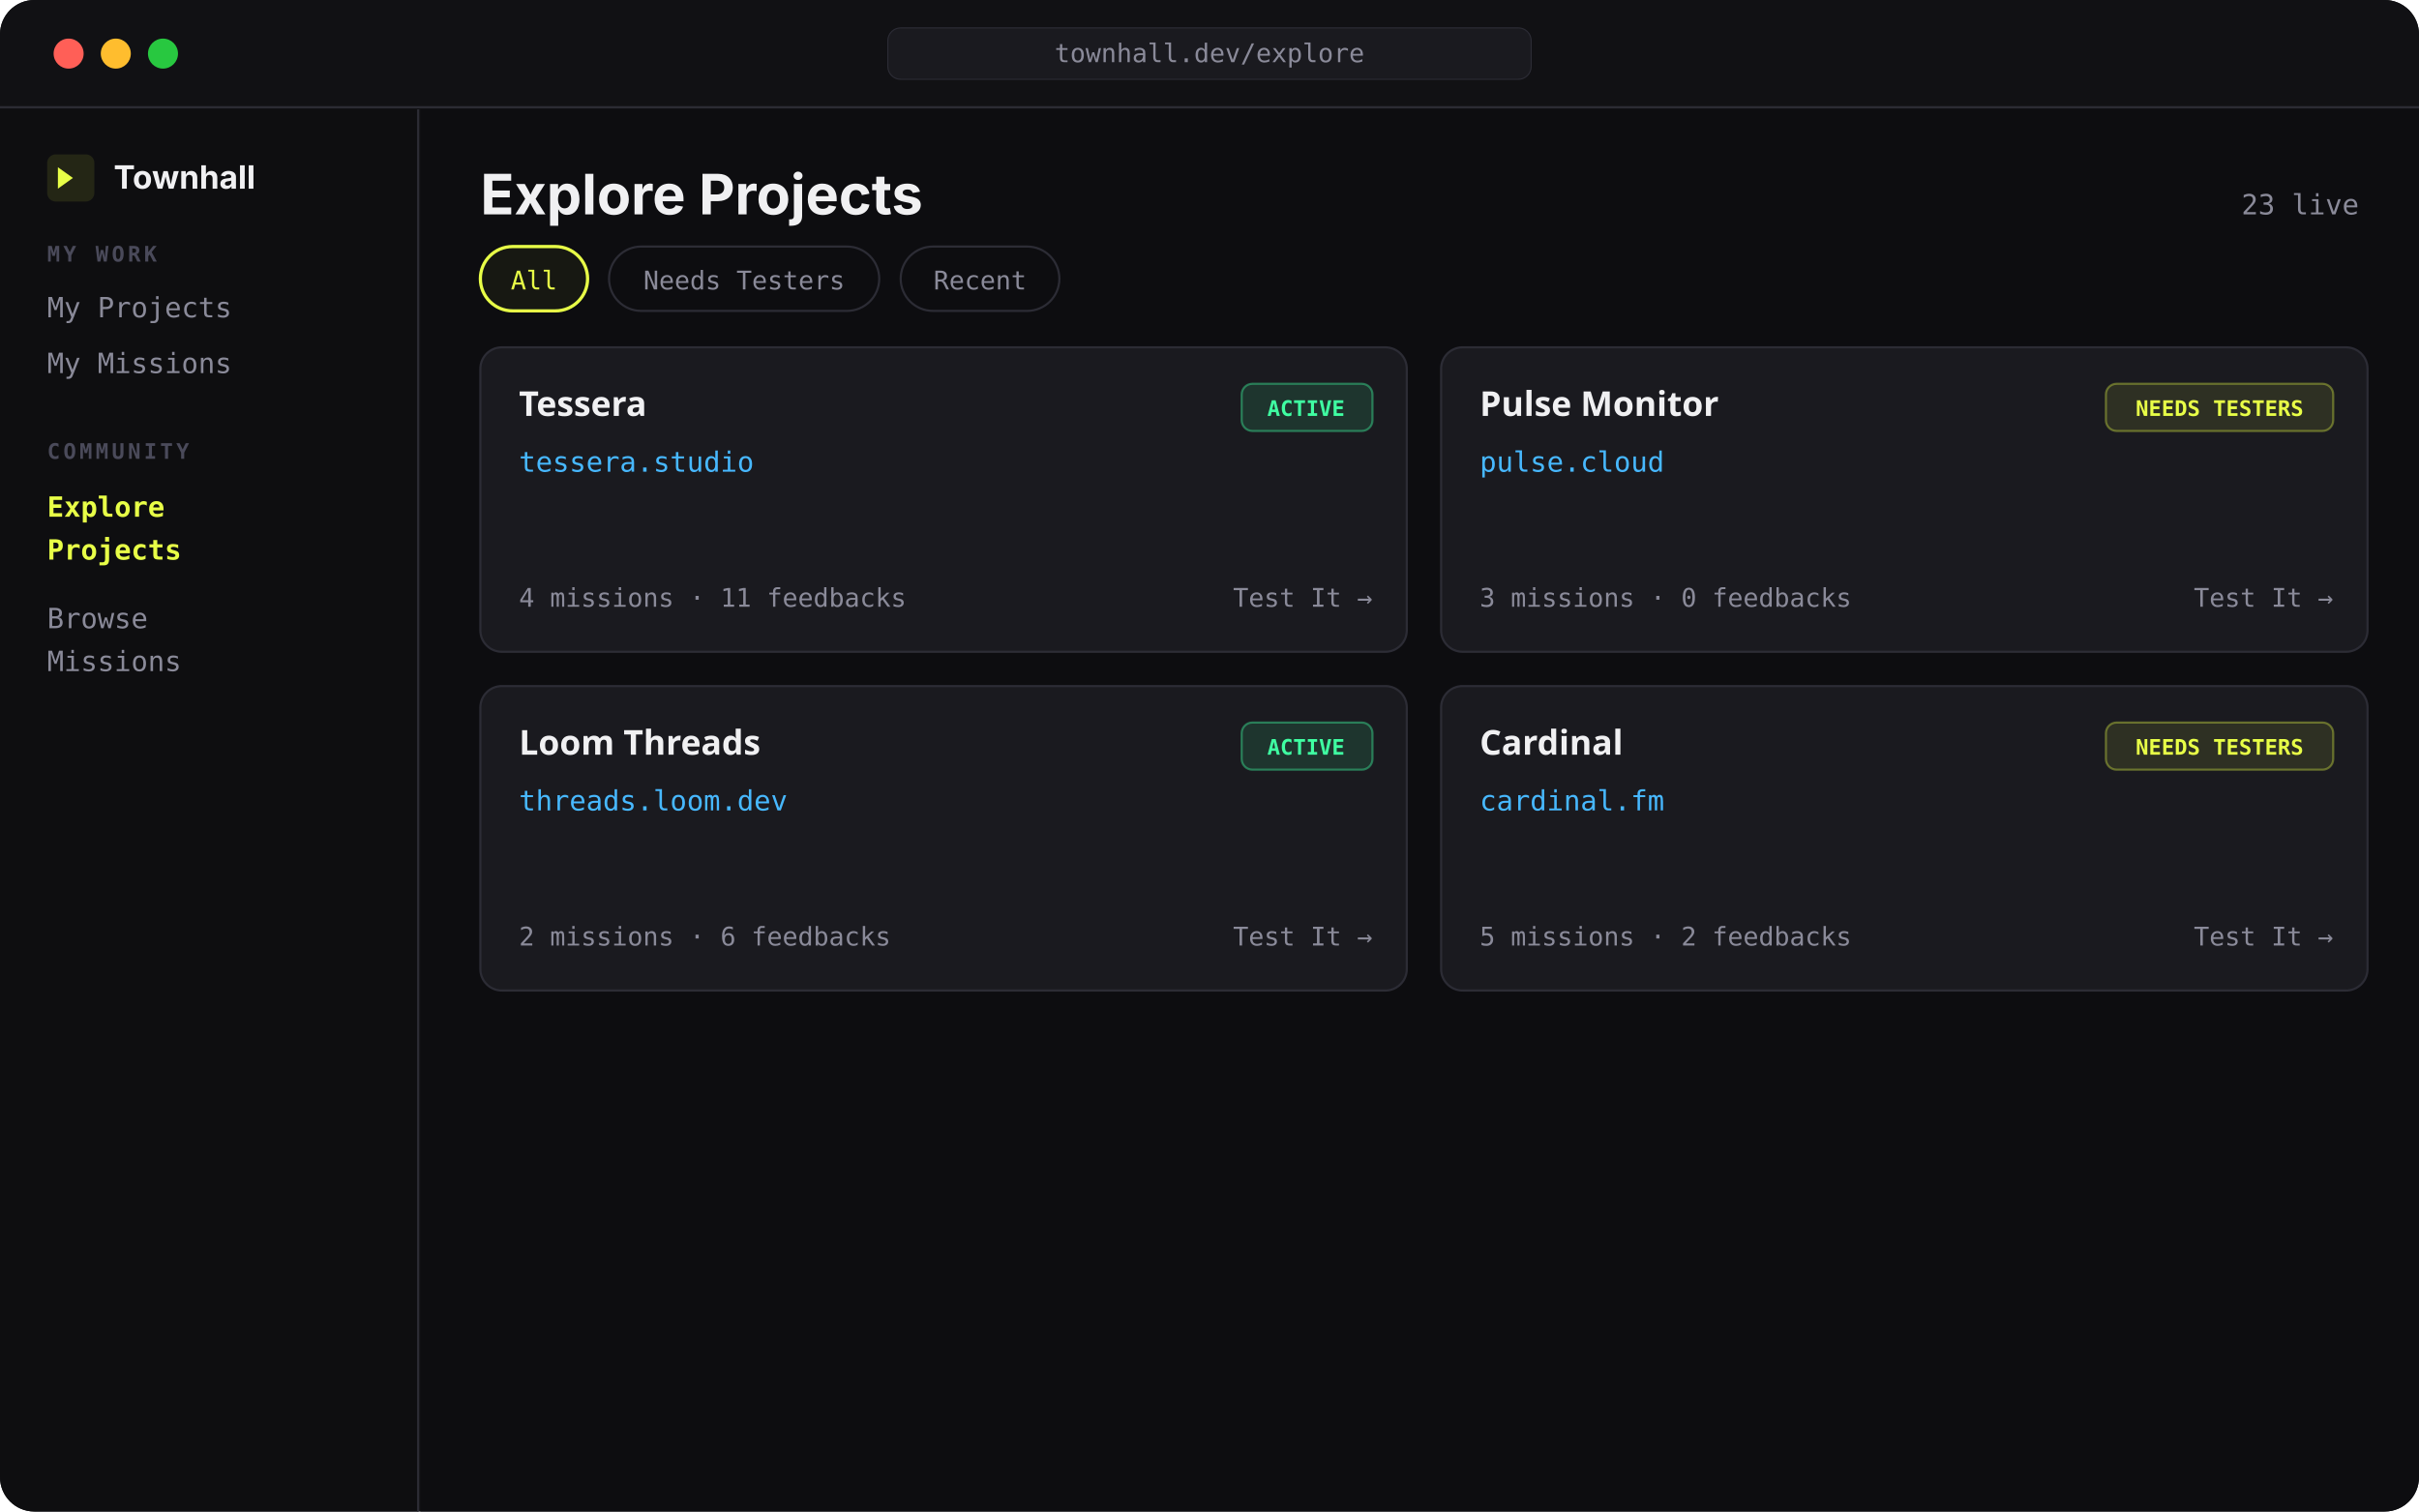
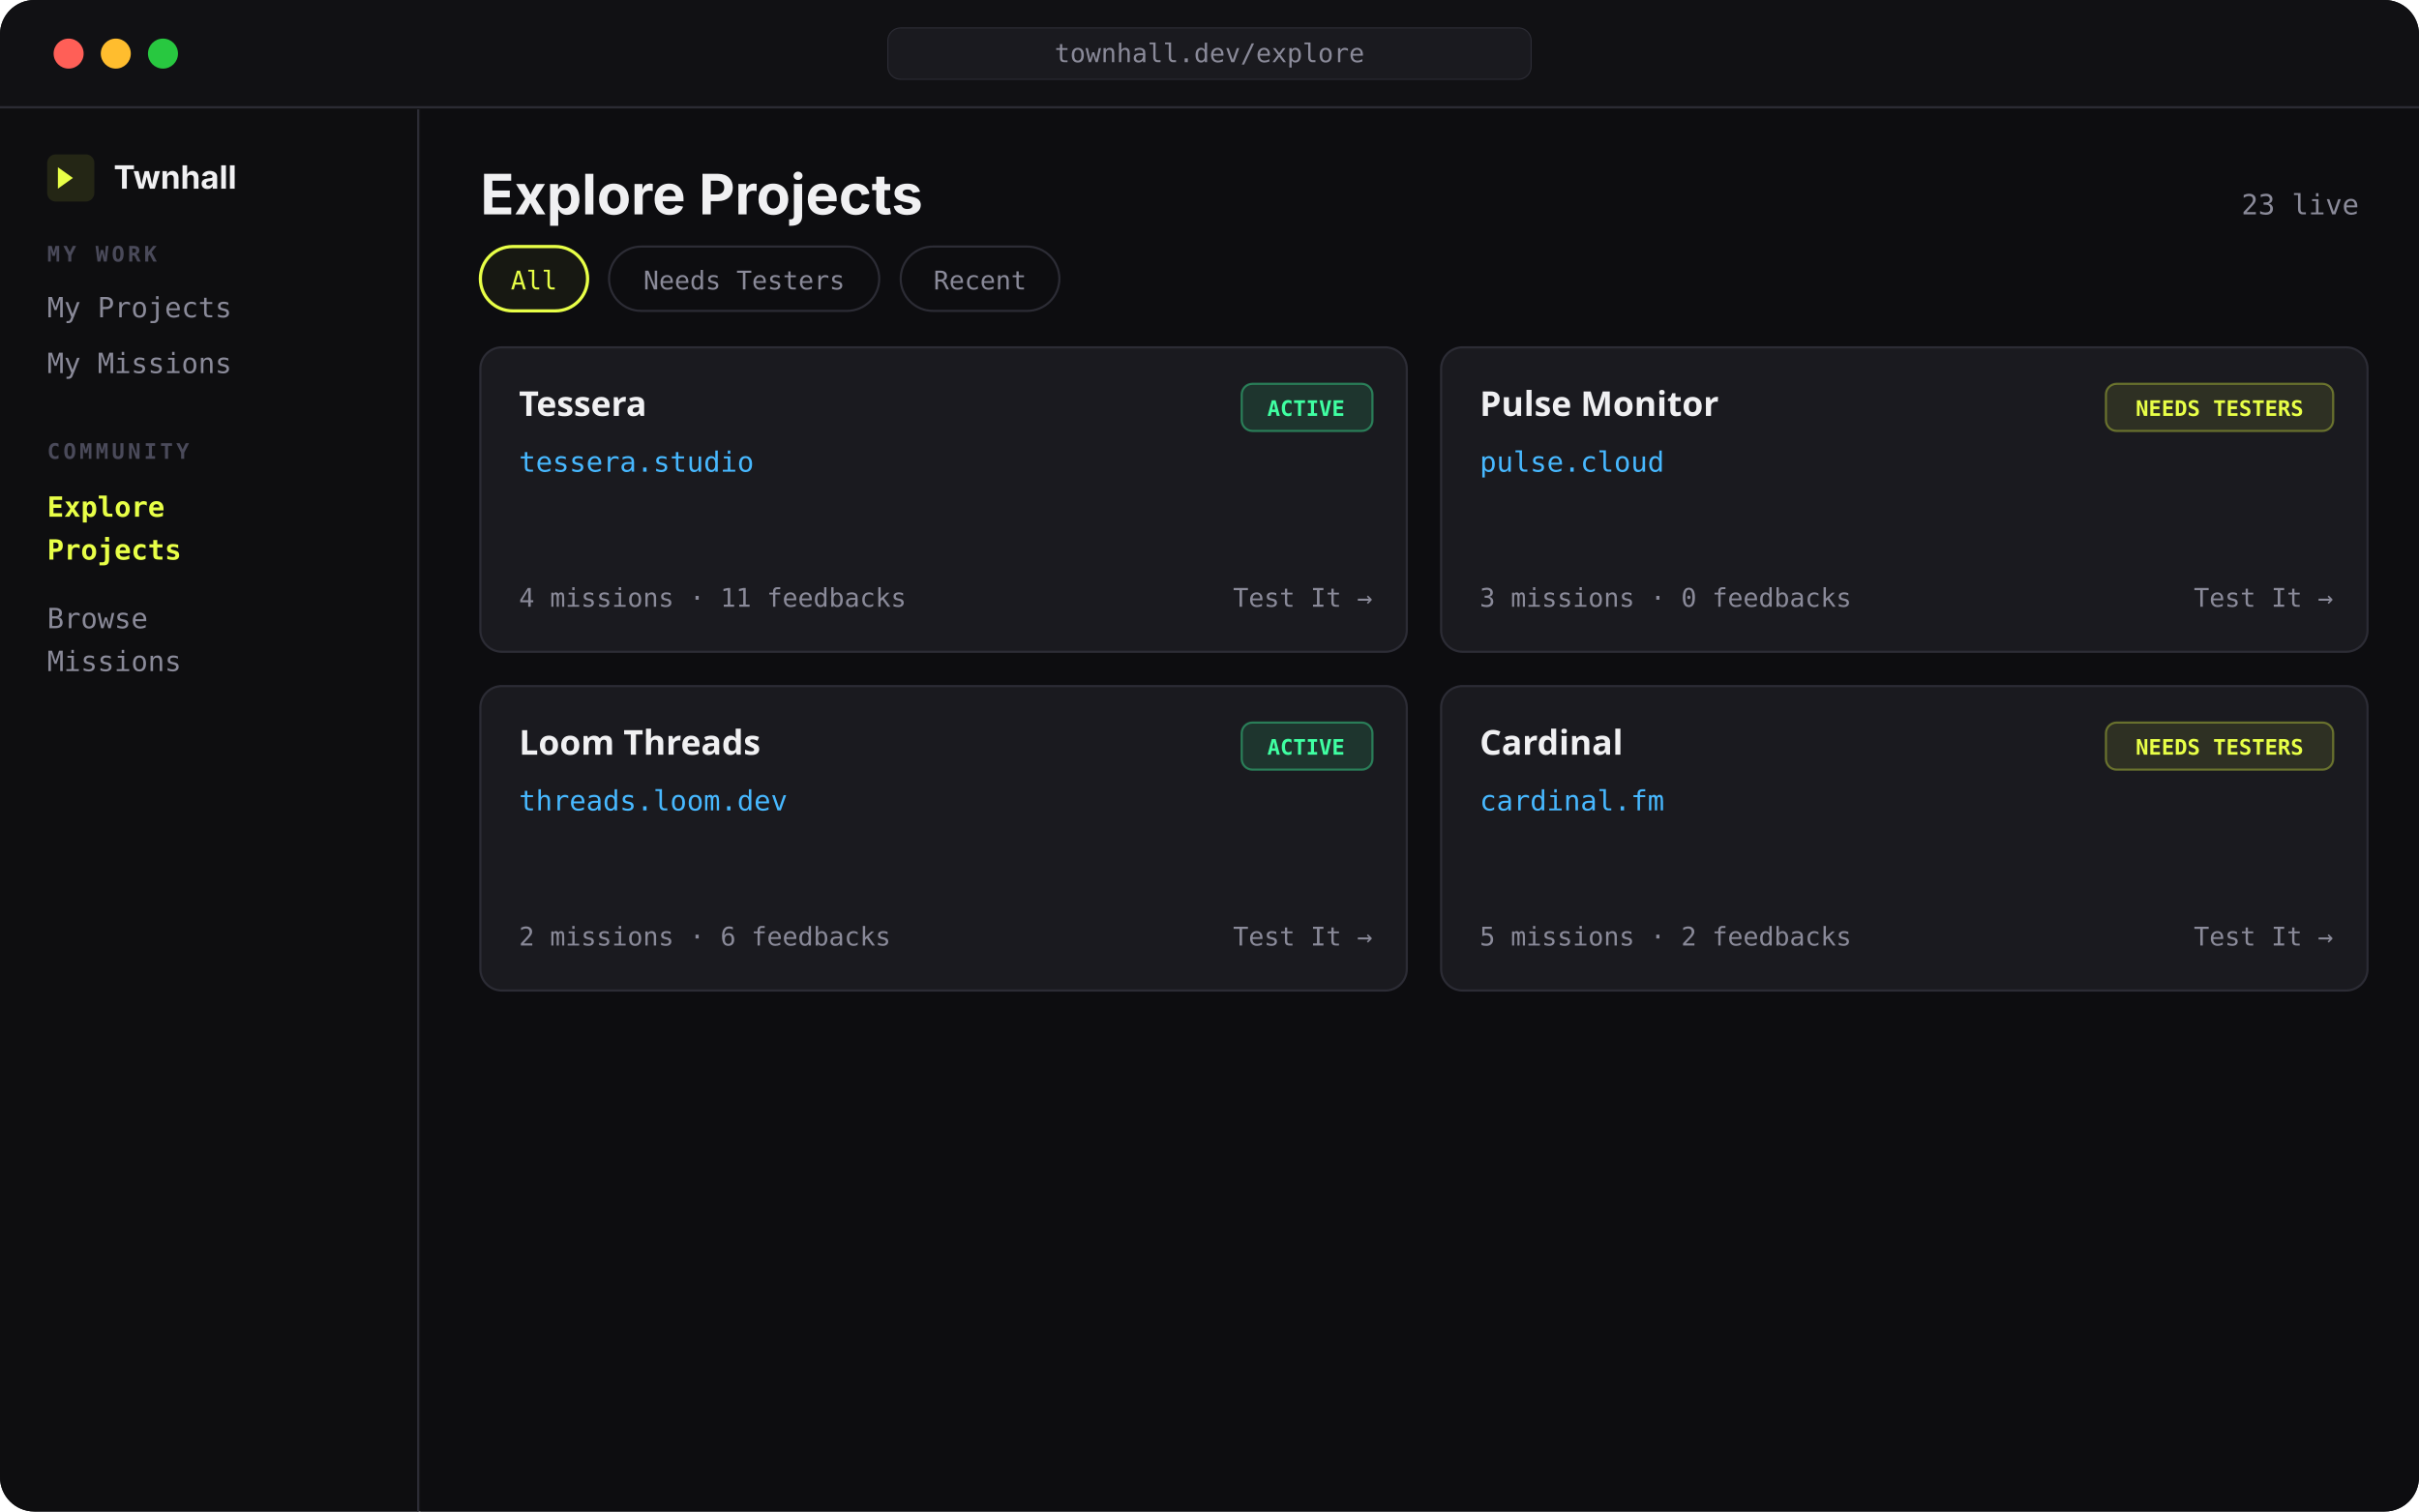
<svg xmlns="http://www.w3.org/2000/svg" width="1128" height="705" viewBox="0 0 1128 705">
  <defs>
    <clipPath id="win">
      <rect width="1128" height="705" rx="16" />
    </clipPath>
  </defs>
  <rect width="1128" height="705" rx="16" fill="#111114" />
  <g clip-path="url(#win)">
    <rect x="0" y="0" width="1128" height="50" fill="#111114" />
    <line x1="0" y1="50" x2="1128" y2="50" stroke="#2C2C35" stroke-width="1" />
    <circle cx="32" cy="25" r="7" fill="#FF5F57" />
    <circle cx="54" cy="25" r="7" fill="#FFBD2E" />
    <circle cx="76" cy="25" r="7" fill="#28C840" />
    <rect x="414" y="13" width="300" height="24" rx="6" fill="#1A1A1F" stroke="#2C2C35" stroke-width="0.5" />
    <text x="564" y="29" font-family="ui-monospace,'Fira Code','Cascadia Code',monospace" font-size="12" fill="#8A8A99" text-anchor="middle">townhall.dev/explore</text>
    <rect x="0" y="51" width="195" height="654" fill="#0E0E10" />
    <line x1="195" y1="51" x2="195" y2="705" stroke="#2C2C35" stroke-width="1" />
    <rect x="22" y="72" width="22" height="22" rx="4" fill="#E8FF47" fill-opacity="0.1" />
    <polygon points="27,78 27,88 34,83" fill="#E8FF47" />
-     <text x="53" y="88" font-family="system-ui,-apple-system,'Segoe UI',sans-serif" font-size="15" font-weight="700" fill="#F0F0F2">Townhall</text>
+     <text x="53" y="88" font-family="system-ui,-apple-system,'Segoe UI',sans-serif" font-size="15" font-weight="700" fill="#F0F0F2">Twnhall</text>
    <text x="22" y="122" font-family="ui-monospace,monospace" font-size="10" font-weight="600" fill="#4A4A5A" letter-spacing="1.5">MY WORK</text>
    <text x="22" y="148" font-family="ui-monospace,monospace" font-size="13" fill="#8A8A99">My Projects</text>
    <text x="22" y="174" font-family="ui-monospace,monospace" font-size="13" fill="#8A8A99">My Missions</text>
    <text x="22" y="214" font-family="ui-monospace,monospace" font-size="10" font-weight="600" fill="#4A4A5A" letter-spacing="1.5">COMMUNITY</text>
    <text x="22" y="241" font-family="ui-monospace,monospace" font-size="13" font-weight="700" fill="#E8FF47">Explore</text>
    <text x="22" y="261" font-family="ui-monospace,monospace" font-size="13" font-weight="700" fill="#E8FF47">Projects</text>
    <text x="22" y="293" font-family="ui-monospace,monospace" font-size="13" fill="#8A8A99">Browse</text>
    <text x="22" y="313" font-family="ui-monospace,monospace" font-size="13" fill="#8A8A99">Missions</text>
    <rect x="196" y="51" width="932" height="654" fill="#0D0D10" />
    <text x="224" y="100" font-family="system-ui,-apple-system,'Segoe UI',sans-serif" font-size="26" font-weight="700" fill="#F0F0F2">Explore Projects</text>
    <text x="1100" y="100" font-family="ui-monospace,monospace" font-size="13" fill="#8A8A99" text-anchor="end">23 live</text>
    <rect x="224" y="115" width="50" height="30" rx="15" fill="#E8FF47" fill-opacity="0.05" stroke="#E8FF47" stroke-width="1.5" />
    <text x="249" y="135" font-family="ui-monospace,monospace" font-size="12" fill="#E8FF47" text-anchor="middle">All</text>
    <rect x="284" y="115" width="126" height="30" rx="15" fill="none" stroke="#2C2C35" stroke-width="1" />
    <text x="347" y="135" font-family="ui-monospace,monospace" font-size="12" fill="#8A8A99" text-anchor="middle">Needs Testers</text>
    <rect x="420" y="115" width="74" height="30" rx="15" fill="none" stroke="#2C2C35" stroke-width="1" />
    <text x="457" y="135" font-family="ui-monospace,monospace" font-size="12" fill="#8A8A99" text-anchor="middle">Recent</text>
    <rect x="224" y="162" width="432" height="142" rx="10" fill="#1A1A1F" stroke="#2C2C35" stroke-width="1" />
    <text x="242" y="194" font-family="system-ui,sans-serif" font-size="16" font-weight="700" fill="#F0F0F2">Tessera</text>
    <rect x="579" y="179" width="61" height="22" rx="5" fill="#3FFFA2" fill-opacity="0.12" stroke="#3FFFA2" stroke-opacity="0.4" stroke-width="1" />
    <text x="609" y="194" font-family="ui-monospace,monospace" font-size="10" font-weight="600" fill="#3FFFA2" text-anchor="middle">ACTIVE</text>
    <text x="242" y="220" font-family="ui-monospace,monospace" font-size="13" fill="#47B8FF">tessera.studio</text>
    <text x="242" y="283" font-family="ui-monospace,monospace" font-size="12" fill="#8A8A99">4 missions · 11 feedbacks</text>
    <text x="640" y="283" font-family="ui-monospace,monospace" font-size="12" fill="#8A8A99" text-anchor="end">Test It →</text>
    <rect x="672" y="162" width="432" height="142" rx="10" fill="#1A1A1F" stroke="#2C2C35" stroke-width="1" />
    <text x="690" y="194" font-family="system-ui,sans-serif" font-size="16" font-weight="700" fill="#F0F0F2">Pulse Monitor</text>
    <rect x="982" y="179" width="106" height="22" rx="5" fill="#E8FF47" fill-opacity="0.1" stroke="#E8FF47" stroke-opacity="0.35" stroke-width="1" />
    <text x="1035" y="194" font-family="ui-monospace,monospace" font-size="10" font-weight="600" fill="#E8FF47" text-anchor="middle">NEEDS TESTERS</text>
    <text x="690" y="220" font-family="ui-monospace,monospace" font-size="13" fill="#47B8FF">pulse.cloud</text>
    <text x="690" y="283" font-family="ui-monospace,monospace" font-size="12" fill="#8A8A99">3 missions · 0 feedbacks</text>
    <text x="1088" y="283" font-family="ui-monospace,monospace" font-size="12" fill="#8A8A99" text-anchor="end">Test It →</text>
    <rect x="224" y="320" width="432" height="142" rx="10" fill="#1A1A1F" stroke="#2C2C35" stroke-width="1" />
    <text x="242" y="352" font-family="system-ui,sans-serif" font-size="16" font-weight="700" fill="#F0F0F2">Loom Threads</text>
    <rect x="579" y="337" width="61" height="22" rx="5" fill="#3FFFA2" fill-opacity="0.12" stroke="#3FFFA2" stroke-opacity="0.4" stroke-width="1" />
    <text x="609" y="352" font-family="ui-monospace,monospace" font-size="10" font-weight="600" fill="#3FFFA2" text-anchor="middle">ACTIVE</text>
    <text x="242" y="378" font-family="ui-monospace,monospace" font-size="13" fill="#47B8FF">threads.loom.dev</text>
    <text x="242" y="441" font-family="ui-monospace,monospace" font-size="12" fill="#8A8A99">2 missions · 6 feedbacks</text>
    <text x="640" y="441" font-family="ui-monospace,monospace" font-size="12" fill="#8A8A99" text-anchor="end">Test It →</text>
    <rect x="672" y="320" width="432" height="142" rx="10" fill="#1A1A1F" stroke="#2C2C35" stroke-width="1" />
    <text x="690" y="352" font-family="system-ui,sans-serif" font-size="16" font-weight="700" fill="#F0F0F2">Cardinal</text>
    <rect x="982" y="337" width="106" height="22" rx="5" fill="#E8FF47" fill-opacity="0.1" stroke="#E8FF47" stroke-opacity="0.35" stroke-width="1" />
    <text x="1035" y="352" font-family="ui-monospace,monospace" font-size="10" font-weight="600" fill="#E8FF47" text-anchor="middle">NEEDS TESTERS</text>
    <text x="690" y="378" font-family="ui-monospace,monospace" font-size="13" fill="#47B8FF">cardinal.fm</text>
    <text x="690" y="441" font-family="ui-monospace,monospace" font-size="12" fill="#8A8A99">5 missions · 2 feedbacks</text>
    <text x="1088" y="441" font-family="ui-monospace,monospace" font-size="12" fill="#8A8A99" text-anchor="end">Test It →</text>
  </g>
</svg>
